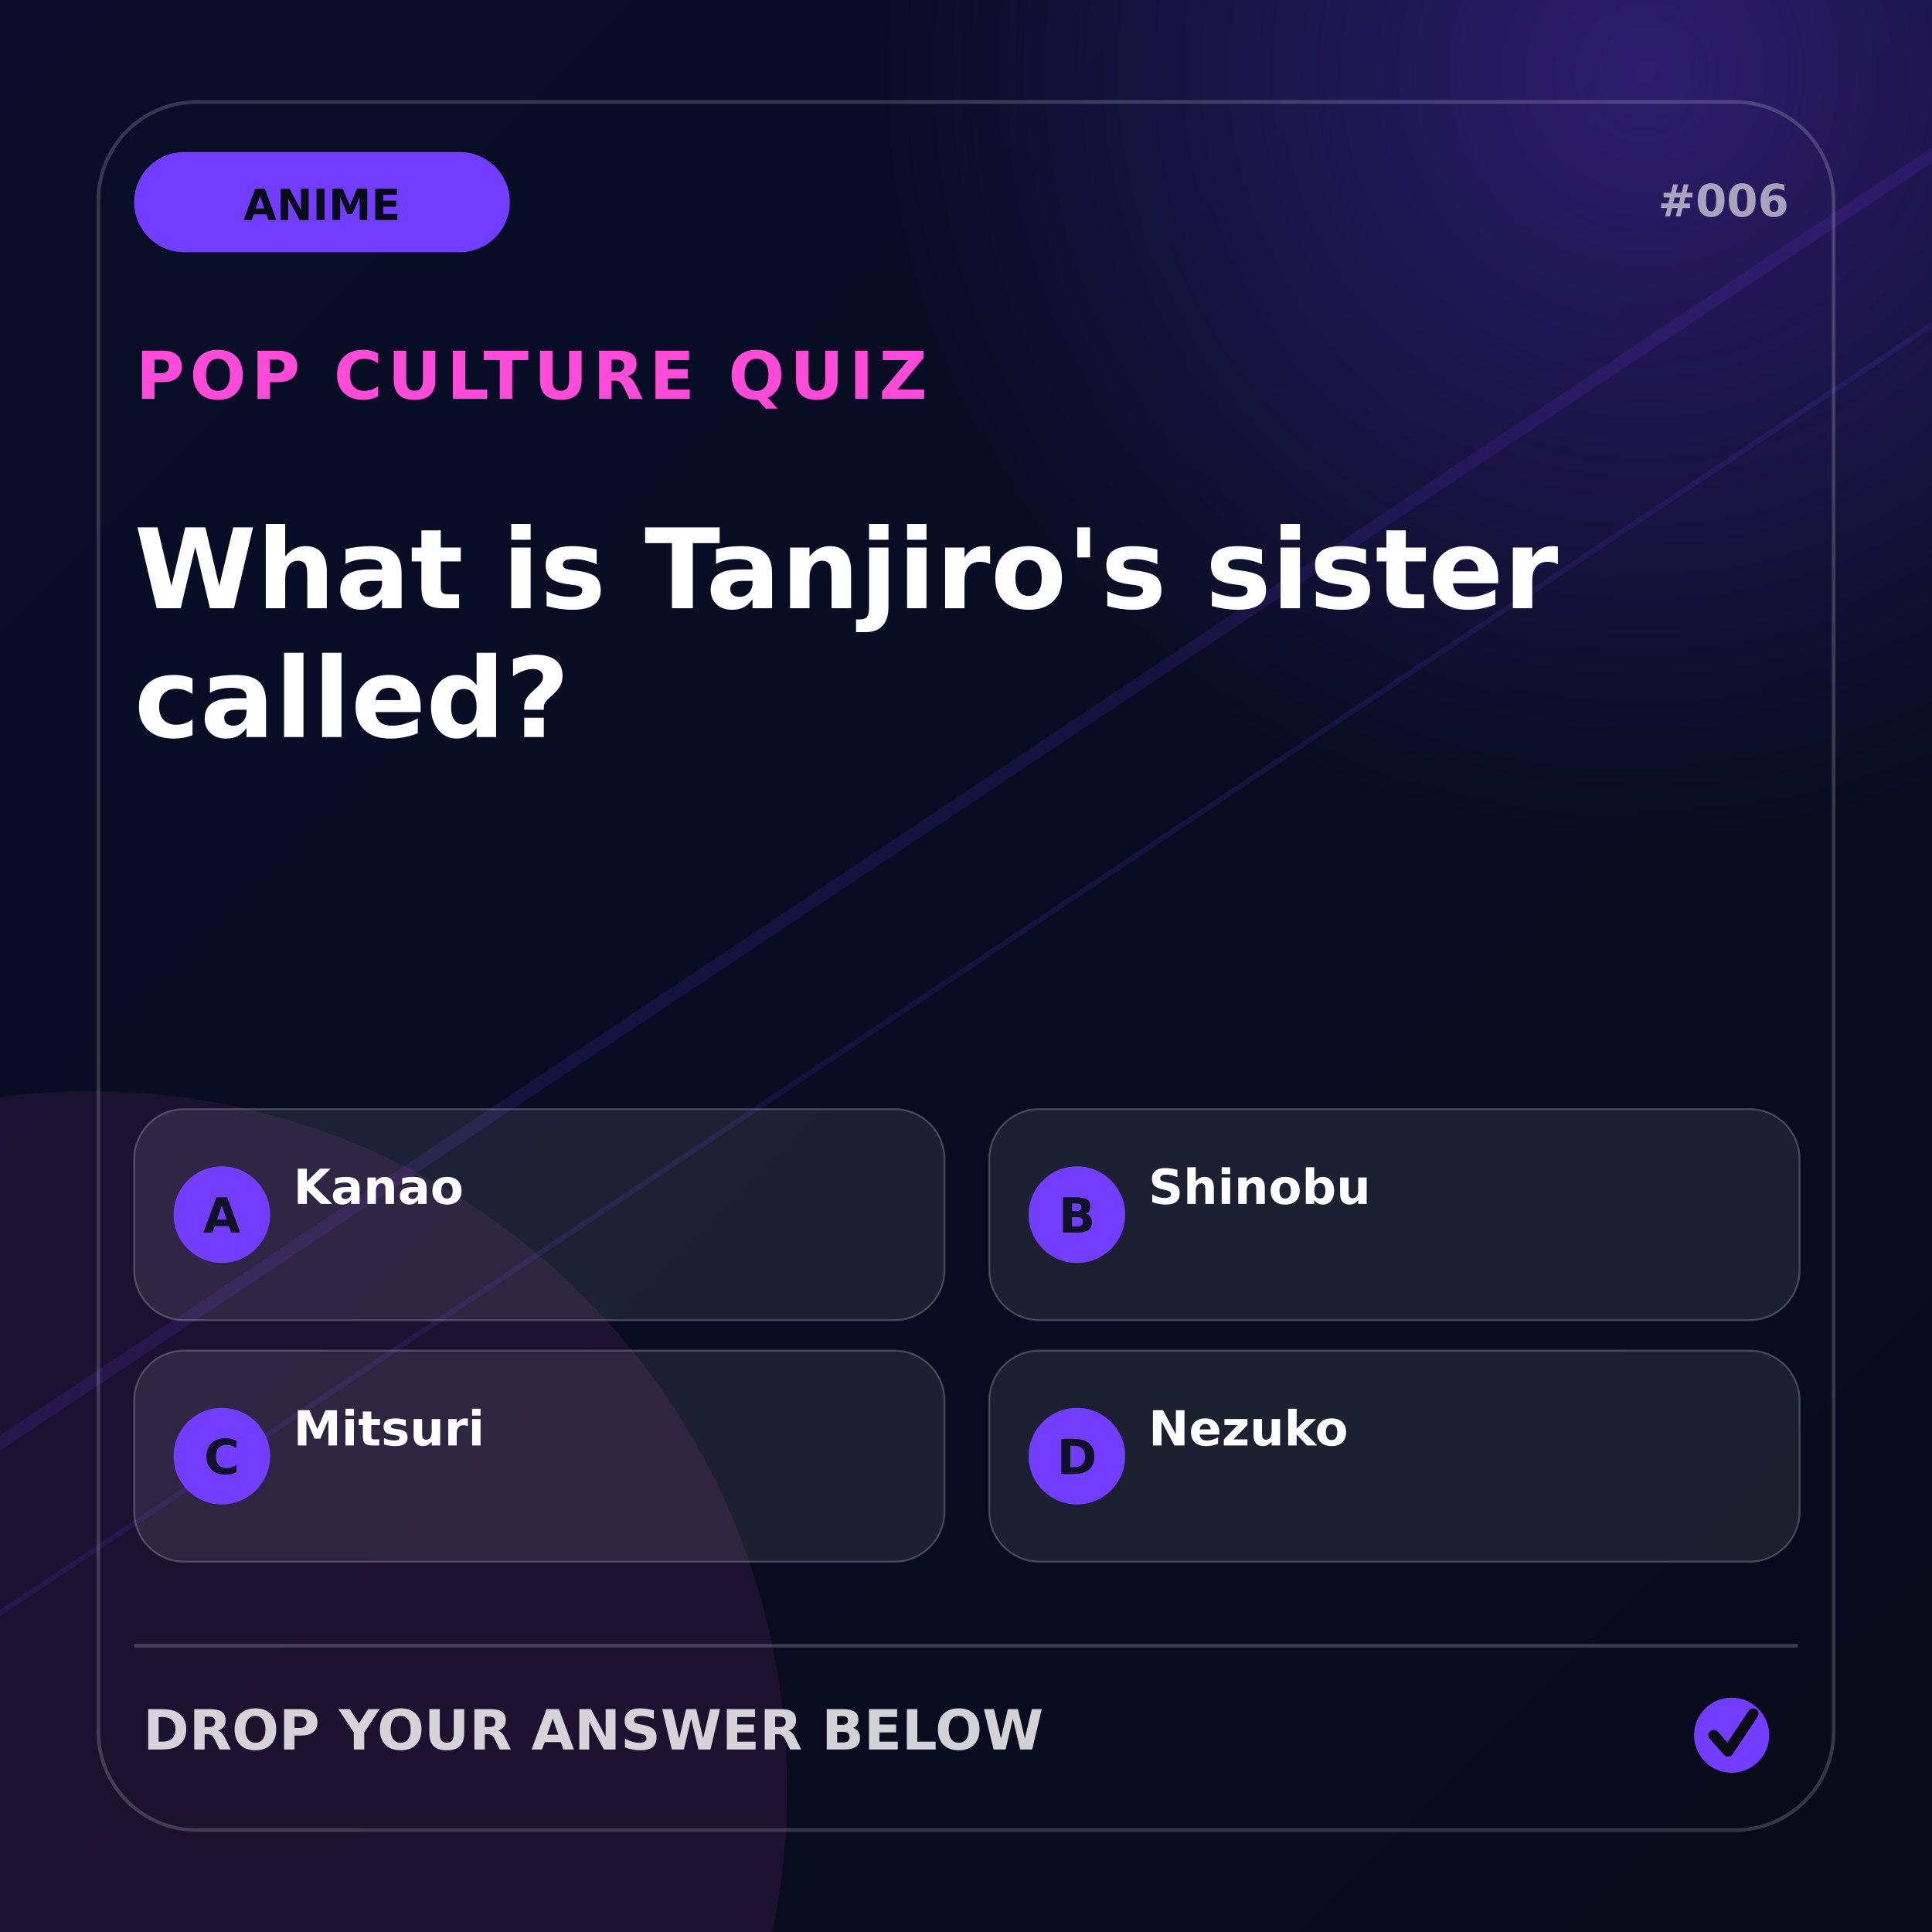
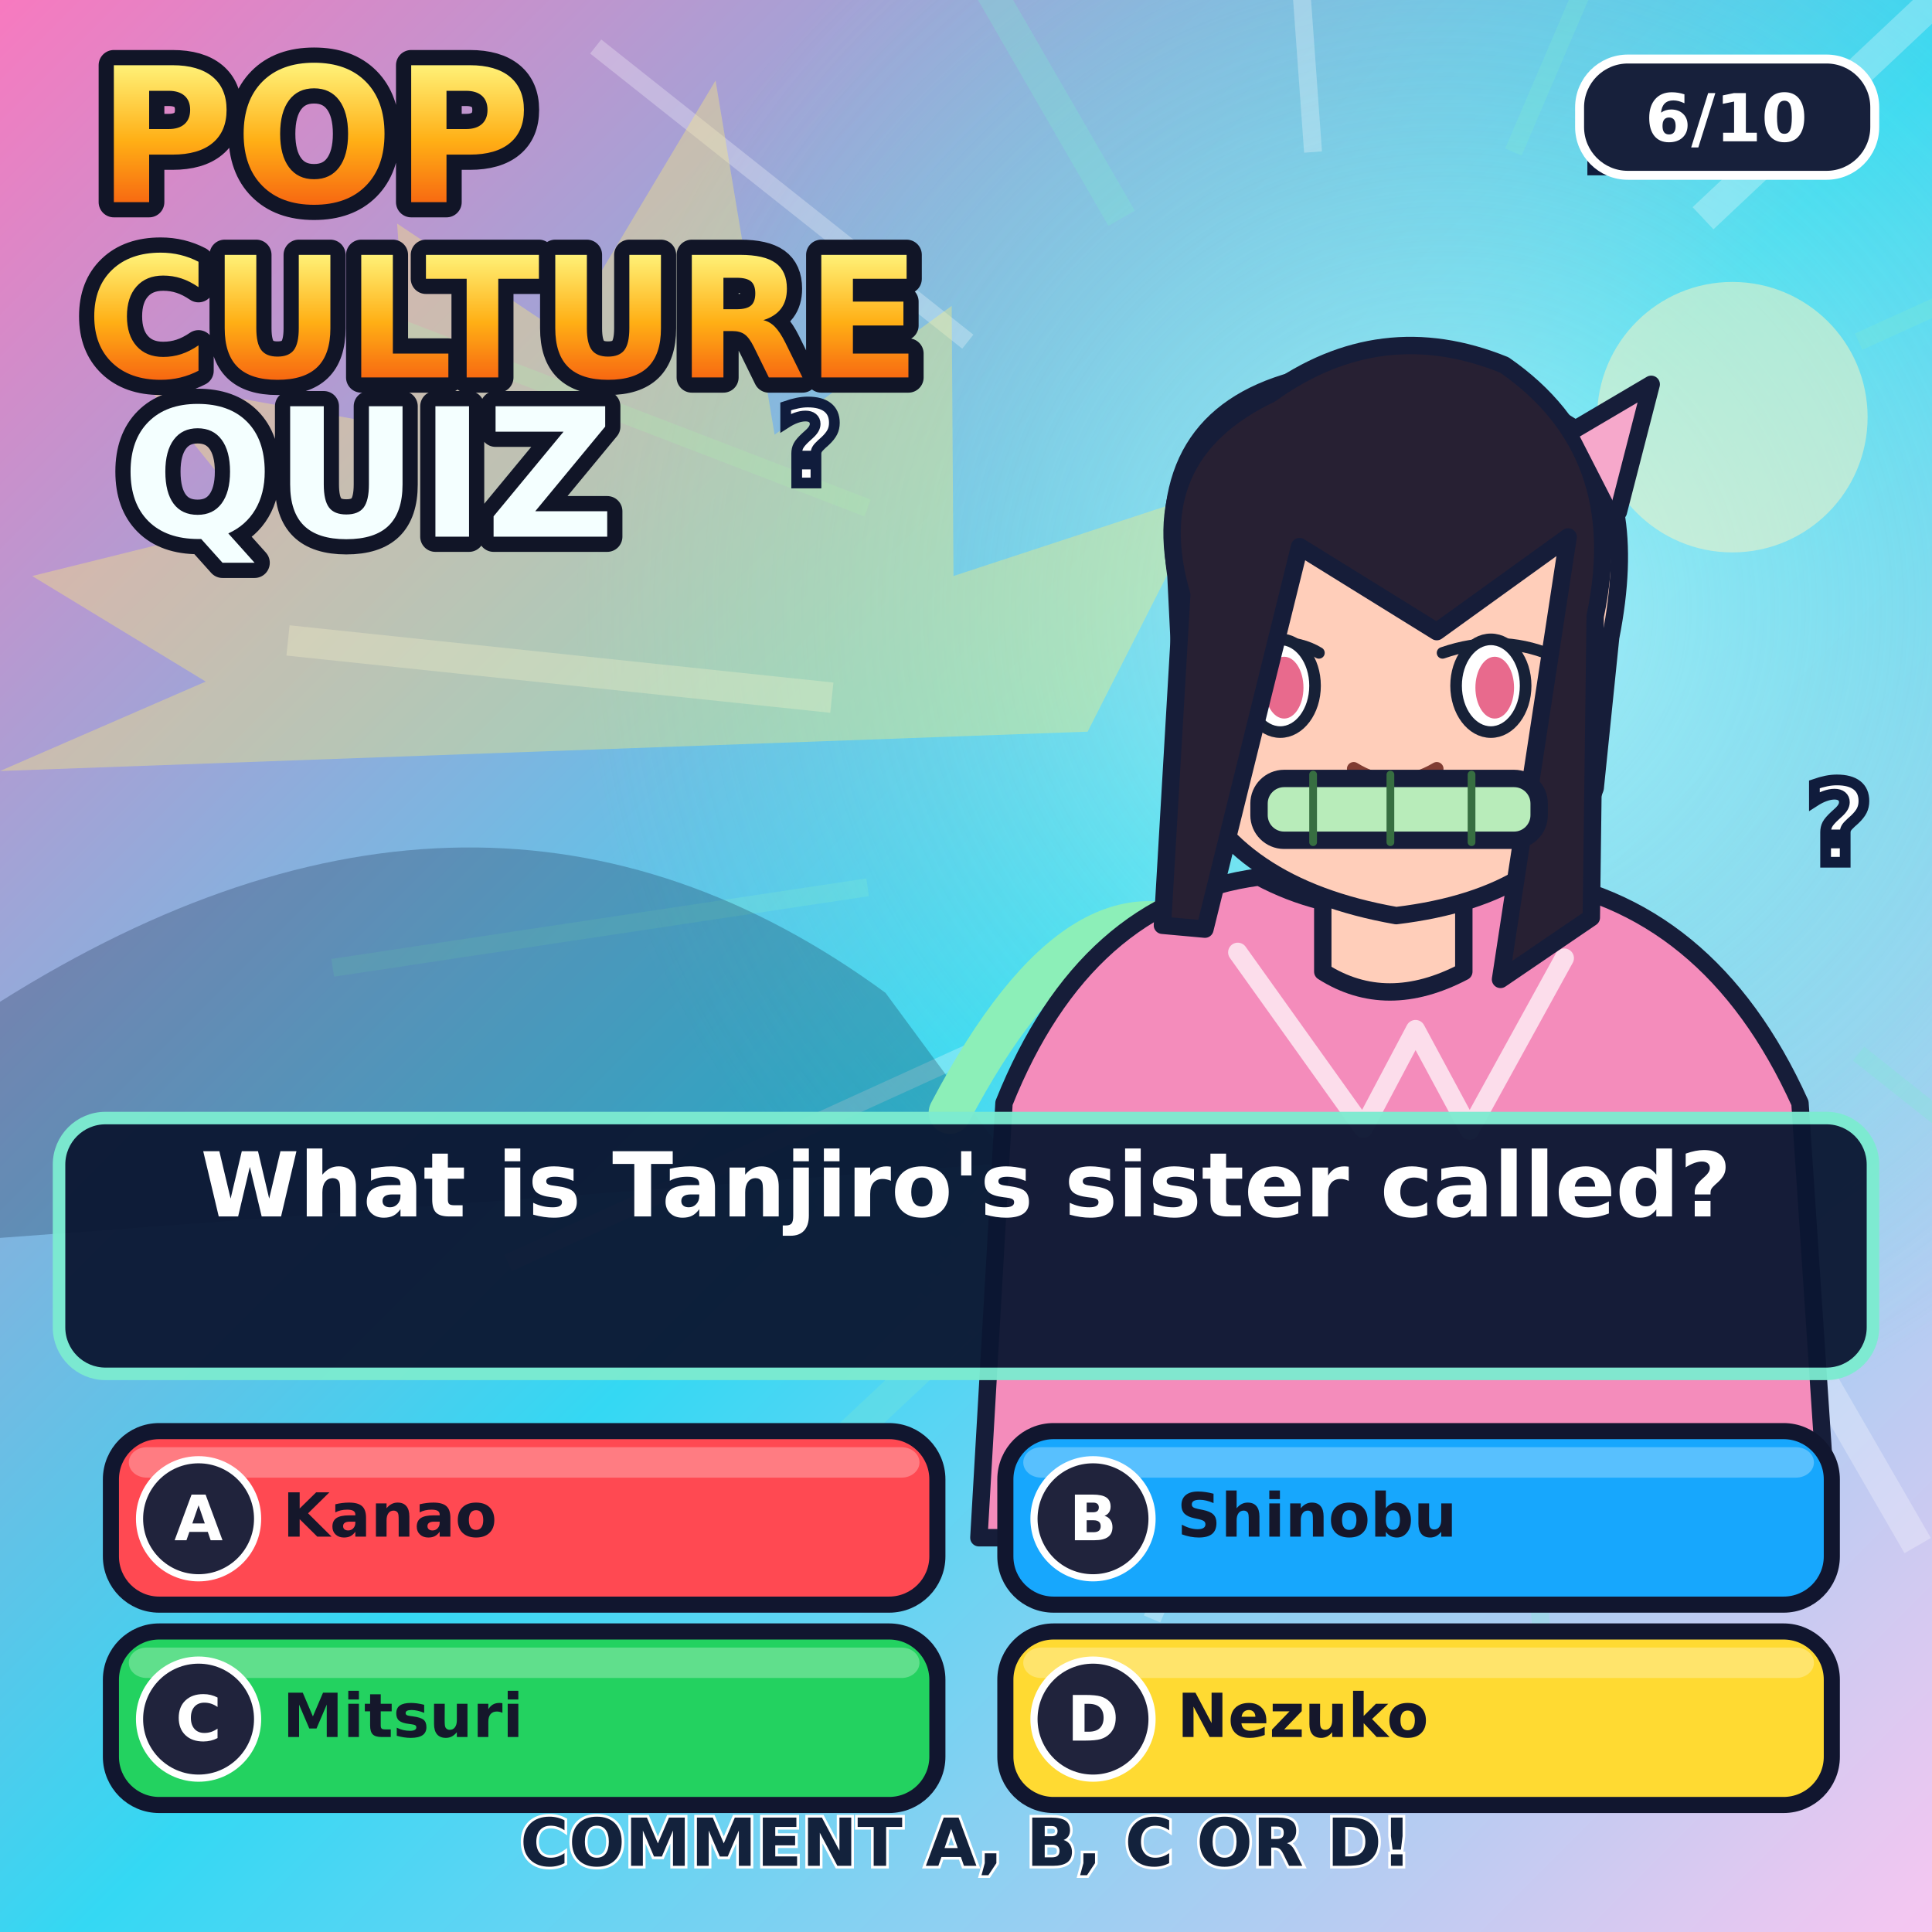
<svg xmlns="http://www.w3.org/2000/svg" width="1080" height="1080" viewBox="0 0 1080 1080">
  <defs>
-     <linearGradient id="g" x1="0" y1="0" x2="1" y2="1">
-       <stop offset="0" stop-color="#080E29" />
-       <stop offset="1" stop-color="#090B1A" />
+     <linearGradient id="bg" x1="0" x2="1" y1="0" y2="1">
+       <stop offset="0" stop-color="#F979BF" />
+       <stop offset=".52" stop-color="#34D8F3" />
+       <stop offset="1" stop-color="#F9C6F1" />
    </linearGradient>
-     <radialGradient id="h">
-       <stop offset="0" stop-color="#733DFF" stop-opacity=".34" />
-       <stop offset="1" stop-color="#733DFF" stop-opacity="0" />
+     <radialGradient id="sun">
+       <stop offset="0" stop-color="#FFFFFF" stop-opacity=".9" />
+       <stop offset="1" stop-color="#7CEBD0" stop-opacity="0" />
    </radialGradient>
+     <linearGradient id="letter" x1="0" x2="0" y1="0" y2="1">
+       <stop offset="0" stop-color="#FFF37A" />
+       <stop offset=".55" stop-color="#FFAF15" />
+       <stop offset="1" stop-color="#F76711" />
+     </linearGradient>
  </defs>
-   <rect width="1080" height="1080" fill="url(#g)" />
-   <circle cx="920" cy="40" r="430" fill="url(#h)" />
-   <circle cx="50" cy="1000" r="390" fill="#FF4BD8" fill-opacity=".08" />
-   <path d="M-20 820 L1120 60" stroke="#733DFF" stroke-opacity=".13" stroke-width="7" />
-   <path d="M-20 915 L1120 155" stroke="#733DFF" stroke-opacity=".12" stroke-width="3" />
-   <rect x="55" y="57" width="970" height="966" rx="55" fill="none" stroke="white" stroke-opacity=".18" stroke-width="2" />
-   <rect x="75" y="85" width="210" height="56" rx="28" fill="#733DFF" />
-   <text x="180" y="123" fill="#080C19" font-size="24" font-family="DejaVu Sans,sans-serif" font-weight="900" text-anchor="middle">ANIME</text>
-   <text x="1000" y="121" text-anchor="end" fill="#FFFFFF" fill-opacity=".60" font-size="25" font-family="DejaVu Sans,sans-serif" font-weight="750">#006</text>
-   <text x="76" y="223" fill="#FF4BD8" font-family="DejaVu Sans,sans-serif" font-weight="900" font-size="37" letter-spacing="3">POP CULTURE QUIZ</text>
-   <text x="75" y="340" fill="#fff" font-family="DejaVu Sans,Arial,sans-serif" font-size="62" font-weight="800" text-anchor="start">
-     <tspan x="75" dy="0">What is Tanjiro's sister</tspan>
-     <tspan x="75" dy="72">called?</tspan>
+   <rect width="1080" height="1080" fill="url(#bg)" />
+   <circle cx="810" cy="340" r="490" fill="url(#sun)" opacity=".65" />
+   <path d="M1115 390 L1419 422" stroke="#7CEBD0" stroke-width="17" opacity=".28" />
+   <path d="M1095 496 L1368 601" stroke="#fff" stroke-width="10" opacity=".28" />
+   <path d="M1039 589 L1247 754" stroke="#7CEBD0" stroke-width="10" opacity=".28" />
+   <path d="M953 658 L1072 864" stroke="#fff" stroke-width="17" opacity=".28" />
+   <path d="M846 695 L862 917" stroke="#7CEBD0" stroke-width="10" opacity=".28" />
+   <path d="M734 695 L644 905" stroke="#fff" stroke-width="10" opacity=".28" />
+   <path d="M628 658 L443 832" stroke="#7CEBD0" stroke-width="17" opacity=".28" />
+   <path d="M541 589 L284 706" stroke="#fff" stroke-width="10" opacity=".28" />
+   <path d="M485 496 L186 541" stroke="#7CEBD0" stroke-width="10" opacity=".28" />
+   <path d="M465 390 L161 358" stroke="#fff" stroke-width="17" opacity=".28" />
+   <path d="M485 284 L212 179" stroke="#7CEBD0" stroke-width="10" opacity=".28" />
+   <path d="M541 191 L333 26" stroke="#fff" stroke-width="10" opacity=".28" />
+   <path d="M627 122 L508 -84" stroke="#7CEBD0" stroke-width="17" opacity=".28" />
+   <path d="M734 85 L718 -137" stroke="#fff" stroke-width="10" opacity=".28" />
+   <path d="M846 85 L936 -125" stroke="#7CEBD0" stroke-width="10" opacity=".28" />
+   <path d="M952 122 L1137 -52" stroke="#fff" stroke-width="17" opacity=".28" />
+   <path d="M1039 191 L1296 74" stroke="#7CEBD0" stroke-width="10" opacity=".28" />
+   <path d="M1095 284 L1394 239" stroke="#fff" stroke-width="10" opacity=".28" />
+   <path d="M0 431 L115 381 L18 322 L143 291 L80 213 L230 240 L222 125 L315 187 L400 45 L433 243 L532 171 L533 322 L676 275 L608 409" fill="#FFF076" opacity=".37" />
+   <g fill="#FFFFFF" stroke="#101C3C" stroke-width="6" font-family="DejaVu Sans,Arial,sans-serif" font-weight="900">
+     <text x="896" y="95" font-size="47" text-anchor="middle">?</text>
+     <text x="435" y="270" font-size="61">?</text>
+     <text x="1010" y="482" font-size="62">?</text>
+   </g>
+   <rect x="883" y="33" width="165" height="65" rx="27" fill="#17203B" stroke="white" stroke-width="5" />
+   <text x="965" y="79" font-family="DejaVu Sans,Arial,sans-serif" font-size="37" text-anchor="middle" font-weight="900" fill="#fff">6/10</text>
+   <g font-family="DejaVu Sans,Arial,sans-serif" font-weight="1000" stroke="#111527" stroke-linejoin="round" paint-order="stroke" stroke-width="17">
+     <text x="54" y="113" font-size="105" fill="url(#letter)">POP</text>
+     <text x="48" y="211" font-size="94" fill="url(#letter)">CULTURE</text>
+     <text x="68" y="300" font-size="100" fill="#F4FFFF">QUIZ</text>
+   </g>
+   <path d="M0 560 Q270 390 495 555 L565 650 L0 692Z" fill="#071939" opacity=".25" />
+   <g transform="translate(585 190) scale(1.08)" stroke="#161D39" stroke-width="9" stroke-linejoin="round" stroke-linecap="round">
+     <circle cx="355" cy="40" r="70" fill="#FFF5C1" stroke="none" opacity=".5" />
+     <path d="M-50 400 Q21 265 91 315" fill="none" stroke="#8CEFB8" stroke-width="22" />
+     <path d="M-22 395 Q20 290 110 278 Q172 311 247 278 Q343 291 390 395 L405 620 L-35 620Z" fill="#F48CBB" />
+     <path d="M99 317 L164 408 L191 357 L219 409 L268 320" fill="none" stroke="#fff" stroke-width="10" opacity=".7" />
+     <path d="M143 256 L143 327 Q176 348 216 327 L216 257Z" fill="#FFCEBA" />
+     <path d="M67 122 Q55 41 128 21 Q194 -4 272 45 Q307 78 292 154 L284 232 Q264 288 181 298 Q96 283 72 224Z" fill="#FFCEBA" />
+     <g stroke="#172137" stroke-width="6">
+       <path d="M89 162 Q123 151 141 162" fill="none" />
+       <path d="M205 162 Q234 152 261 163" fill="none" />
+       <ellipse cx="121" cy="179" rx="18" ry="24" fill="#fff" />
+       <ellipse cx="230" cy="179" rx="18" ry="24" fill="#fff" />
+       <ellipse cx="123" cy="180" rx="10" ry="16" fill="#E86A8D" stroke="none" />
+       <ellipse cx="232" cy="180" rx="10" ry="16" fill="#E86A8D" stroke="none" />
+     </g>
+     <path d="M159 222 Q180 235 202 222" stroke="#803C32" stroke-width="7" fill="none" stroke-linecap="round" />
+     <path d="M70 132 Q49 60 116 28 Q173 -13 237 13 Q302 58 284 143 L282 299 L235 331 L270 102 L202 151 L131 107 L82 305 L60 303Z" fill="#272033" />
+     <rect x="110" y="227" width="145" height="32" rx="13" fill="#B8ECBA" />
+     <path d="M138 225 v35 M178 225 v35 M220 225 v35" stroke="#376E41" stroke-width="4" />
+     <path d="M274 46 L313 23 L296 89" fill="#F6A8CB" />
+   </g>
+   <rect x="33" y="625" width="1014" height="143" rx="26" fill="#0A1631" opacity=".95" stroke="#7CEBD0" stroke-width="7" />
+   <text x="540" y="680" text-anchor="middle" font-family="DejaVu Sans,Arial,sans-serif" font-weight="900" font-size="50" fill="#FFFFFF">
+     <tspan x="540" dy="0">What is Tanjiro's sister called?</tspan>
  </text>
-   <rect x="75" y="620" width="453" height="118" rx="28" fill="#FFFFFF" fill-opacity=".085" stroke="#FFFFFF" stroke-opacity=".22" />
-   <circle cx="124" cy="679" r="27" fill="#733DFF" />
-   <text x="124" y="689" text-anchor="middle" fill="#101326" font-family="DejaVu Sans,sans-serif" font-size="27" font-weight="900">A</text>
-   <text x="164" y="673" fill="#fff" font-family="DejaVu Sans,Arial,sans-serif" font-size="27" font-weight="650" text-anchor="start">
-     <tspan x="164" dy="0">Kanao</tspan>
-   </text>
-   <rect x="553" y="620" width="453" height="118" rx="28" fill="#FFFFFF" fill-opacity=".085" stroke="#FFFFFF" stroke-opacity=".22" />
-   <circle cx="602" cy="679" r="27" fill="#733DFF" />
-   <text x="602" y="689" text-anchor="middle" fill="#101326" font-family="DejaVu Sans,sans-serif" font-size="27" font-weight="900">B</text>
-   <text x="642" y="673" fill="#fff" font-family="DejaVu Sans,Arial,sans-serif" font-size="27" font-weight="650" text-anchor="start">
-     <tspan x="642" dy="0">Shinobu</tspan>
-   </text>
-   <rect x="75" y="755" width="453" height="118" rx="28" fill="#FFFFFF" fill-opacity=".085" stroke="#FFFFFF" stroke-opacity=".22" />
-   <circle cx="124" cy="814" r="27" fill="#733DFF" />
-   <text x="124" y="824" text-anchor="middle" fill="#101326" font-family="DejaVu Sans,sans-serif" font-size="27" font-weight="900">C</text>
-   <text x="164" y="808" fill="#fff" font-family="DejaVu Sans,Arial,sans-serif" font-size="27" font-weight="650" text-anchor="start">
-     <tspan x="164" dy="0">Mitsuri</tspan>
-   </text>
-   <rect x="553" y="755" width="453" height="118" rx="28" fill="#FFFFFF" fill-opacity=".085" stroke="#FFFFFF" stroke-opacity=".22" />
-   <circle cx="602" cy="814" r="27" fill="#733DFF" />
-   <text x="602" y="824" text-anchor="middle" fill="#101326" font-family="DejaVu Sans,sans-serif" font-size="27" font-weight="900">D</text>
-   <text x="642" y="808" fill="#fff" font-family="DejaVu Sans,Arial,sans-serif" font-size="27" font-weight="650" text-anchor="start">
-     <tspan x="642" dy="0">Nezuko</tspan>
-   </text>
-   <rect x="75" y="919" width="930" height="2" fill="#FFFFFF" opacity=".2" />
-   <text x="80" y="978" fill="#FFFFFF" opacity=".82" font-family="DejaVu Sans,sans-serif" font-size="31" font-weight="650">DROP YOUR ANSWER BELOW</text>
-   <circle cx="968" cy="970" r="21" fill="#733DFF" />
-   <path d="M958 970 L966 979 L980 958" fill="none" stroke="#0A0C16" stroke-linecap="round" stroke-linejoin="round" stroke-width="6" />
+   <g>
+     <rect x="62" y="800" width="462" height="97" rx="27" fill="#FF4952" stroke="#11162F" stroke-width="9" />
+     <rect x="72" y="809" width="442" height="17" rx="10" fill="white" opacity=".28" />
+     <circle cx="111" cy="849" r="33" fill="#20233C" stroke="white" stroke-width="4" />
+     <text x="111" y="861" fill="white" text-anchor="middle" font-family="DejaVu Sans,Arial,sans-serif" font-size="35" font-weight="900">A</text>
+     <text x="158" y="859" fill="#15172B" font-family="DejaVu Sans,Arial,sans-serif" font-size="34" font-weight="800">
+       <tspan x="158" dy="0">Kanao</tspan>
+     </text>
+   </g>
+   <g>
+     <rect x="562" y="800" width="462" height="97" rx="27" fill="#17A7FD" stroke="#11162F" stroke-width="9" />
+     <rect x="572" y="809" width="442" height="17" rx="10" fill="white" opacity=".28" />
+     <circle cx="611" cy="849" r="33" fill="#20233C" stroke="white" stroke-width="4" />
+     <text x="611" y="861" fill="white" text-anchor="middle" font-family="DejaVu Sans,Arial,sans-serif" font-size="35" font-weight="900">B</text>
+     <text x="658" y="859" fill="#15172B" font-family="DejaVu Sans,Arial,sans-serif" font-size="34" font-weight="800">
+       <tspan x="658" dy="0">Shinobu</tspan>
+     </text>
+   </g>
+   <g>
+     <rect x="62" y="912" width="462" height="97" rx="27" fill="#23D260" stroke="#11162F" stroke-width="9" />
+     <rect x="72" y="921" width="442" height="17" rx="10" fill="white" opacity=".28" />
+     <circle cx="111" cy="961" r="33" fill="#20233C" stroke="white" stroke-width="4" />
+     <text x="111" y="973" fill="white" text-anchor="middle" font-family="DejaVu Sans,Arial,sans-serif" font-size="35" font-weight="900">C</text>
+     <text x="158" y="971" fill="#15172B" font-family="DejaVu Sans,Arial,sans-serif" font-size="34" font-weight="800">
+       <tspan x="158" dy="0">Mitsuri</tspan>
+     </text>
+   </g>
+   <g>
+     <rect x="562" y="912" width="462" height="97" rx="27" fill="#FFDA32" stroke="#11162F" stroke-width="9" />
+     <rect x="572" y="921" width="442" height="17" rx="10" fill="white" opacity=".28" />
+     <circle cx="611" cy="961" r="33" fill="#20233C" stroke="white" stroke-width="4" />
+     <text x="611" y="973" fill="white" text-anchor="middle" font-family="DejaVu Sans,Arial,sans-serif" font-size="35" font-weight="900">D</text>
+     <text x="658" y="971" fill="#15172B" font-family="DejaVu Sans,Arial,sans-serif" font-size="34" font-weight="800">
+       <tspan x="658" dy="0">Nezuko</tspan>
+     </text>
+   </g>
+   <text x="540" y="1043" text-anchor="middle" font-family="DejaVu Sans,Arial,sans-serif" font-size="37" font-weight="900" fill="#13223C" stroke="white" stroke-width="3" paint-order="stroke">COMMENT A, B, C OR D!</text>
</svg>
